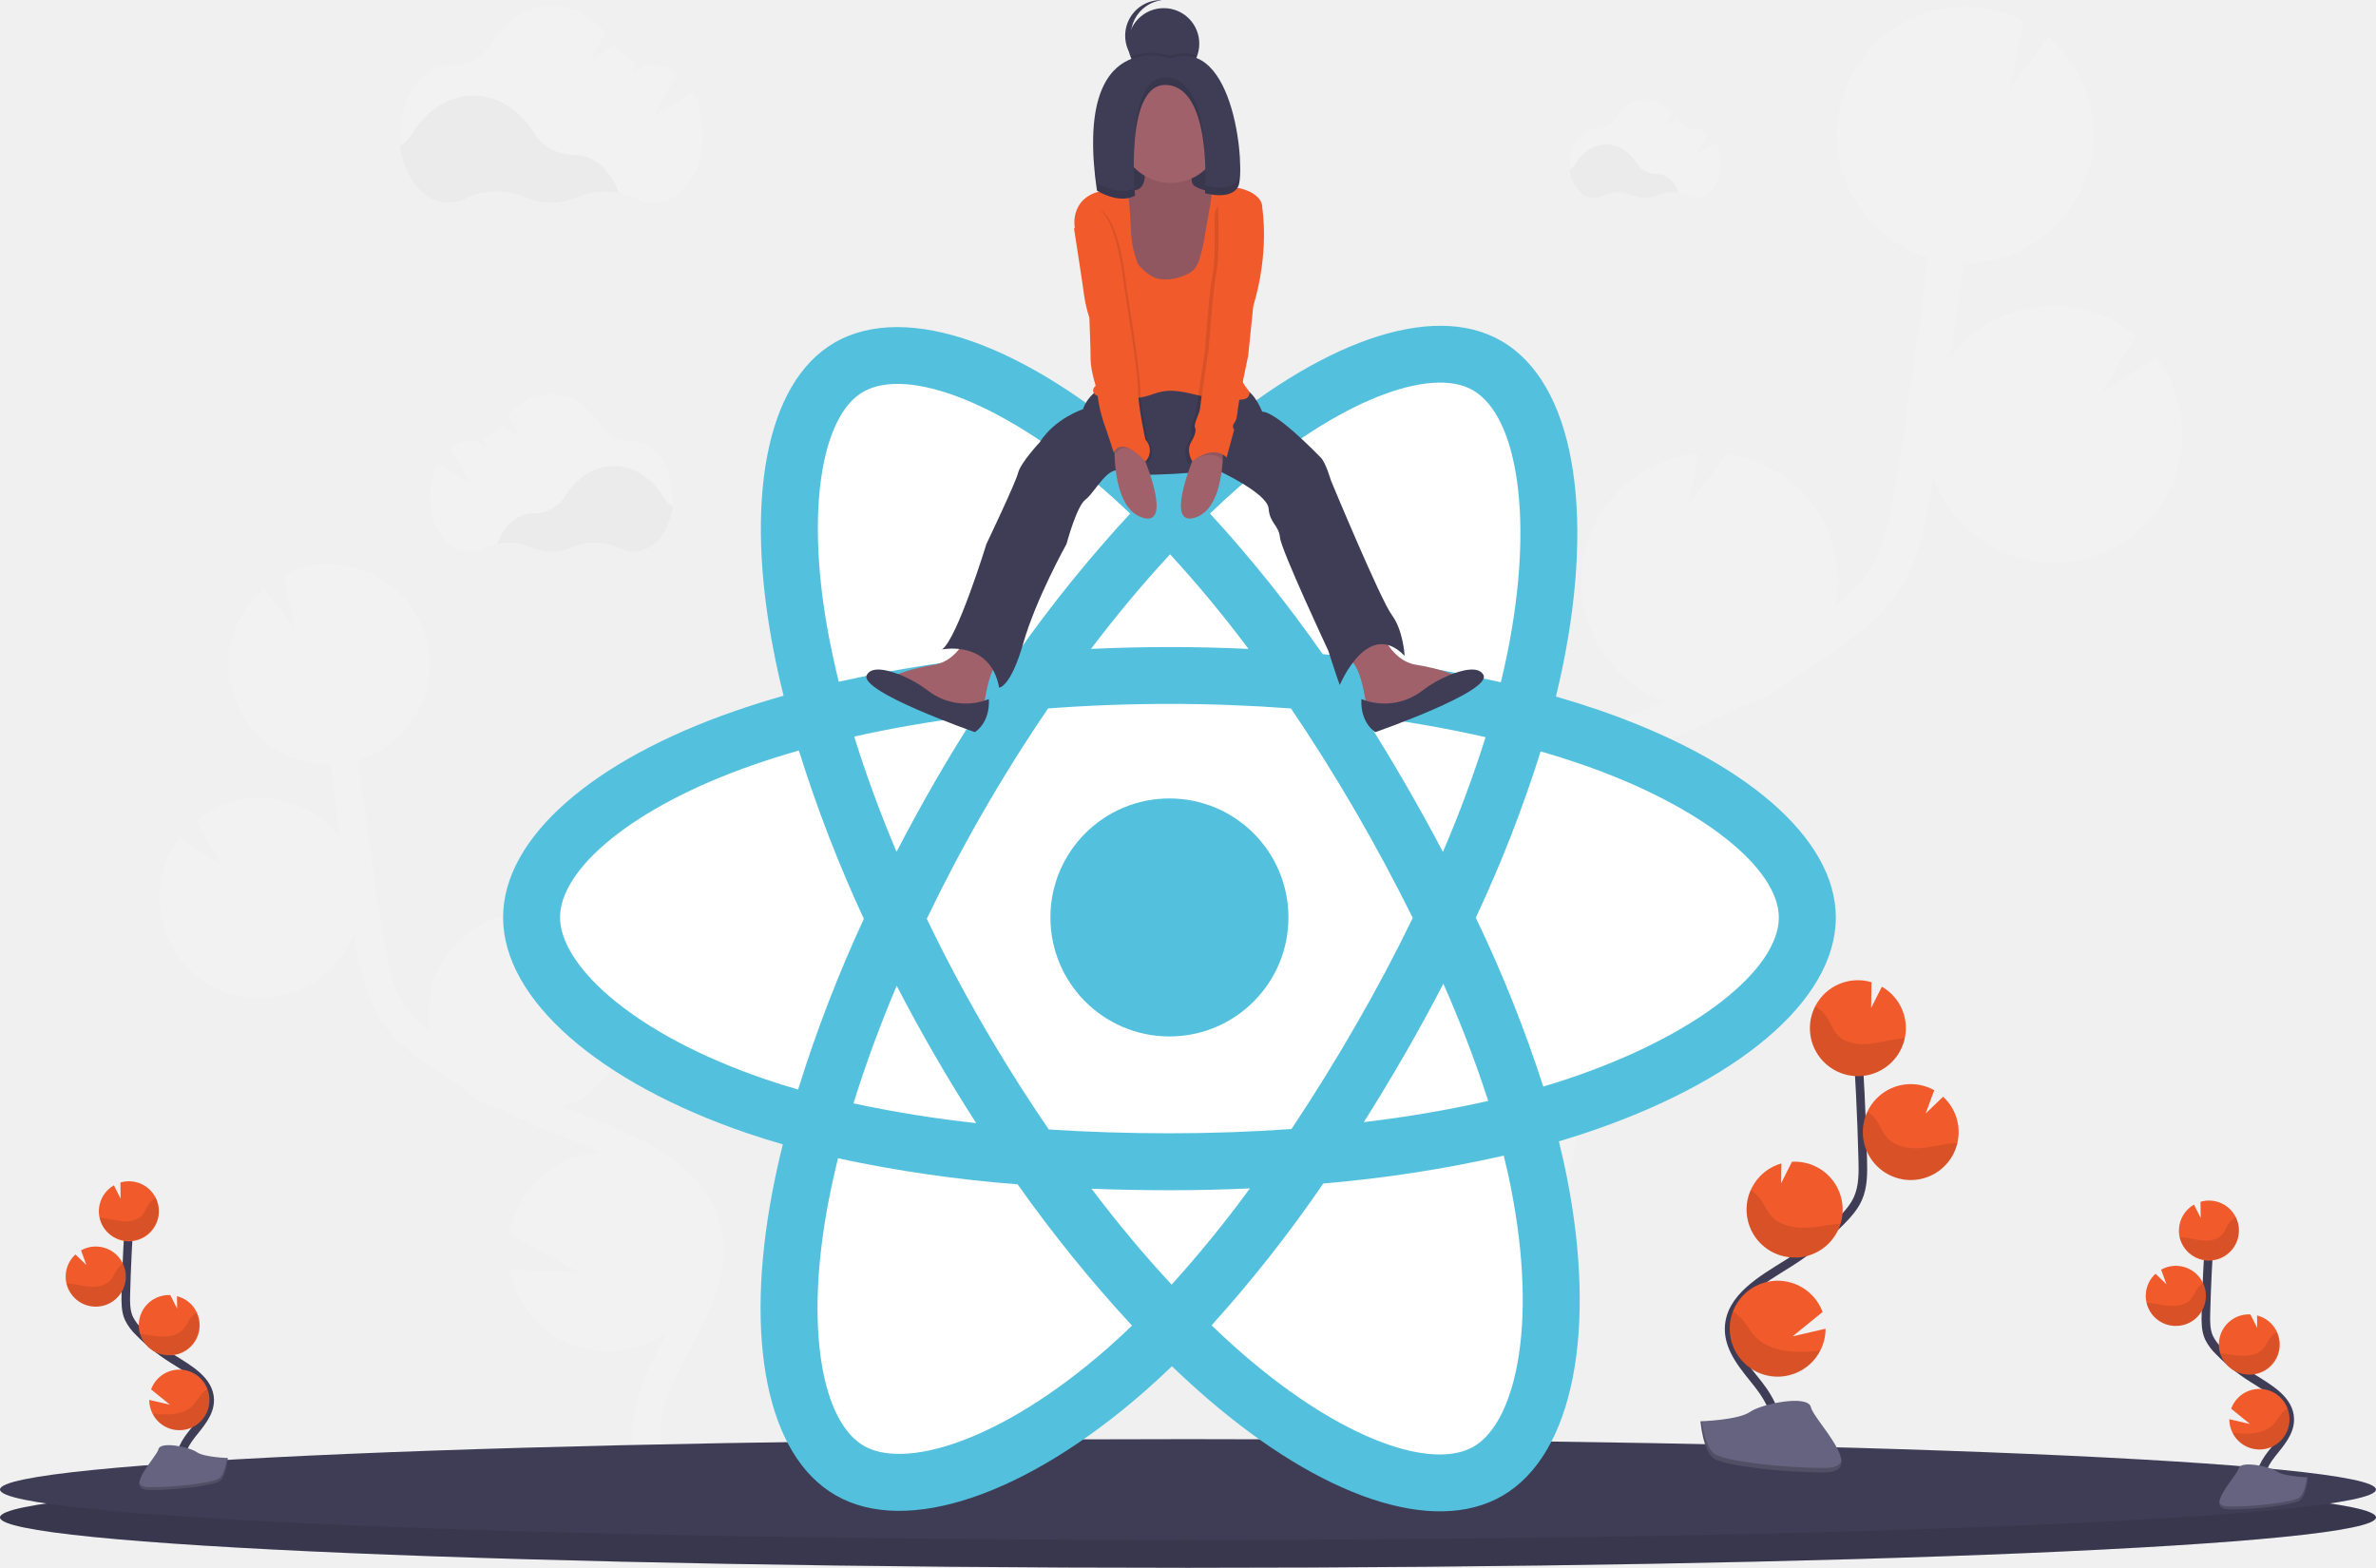
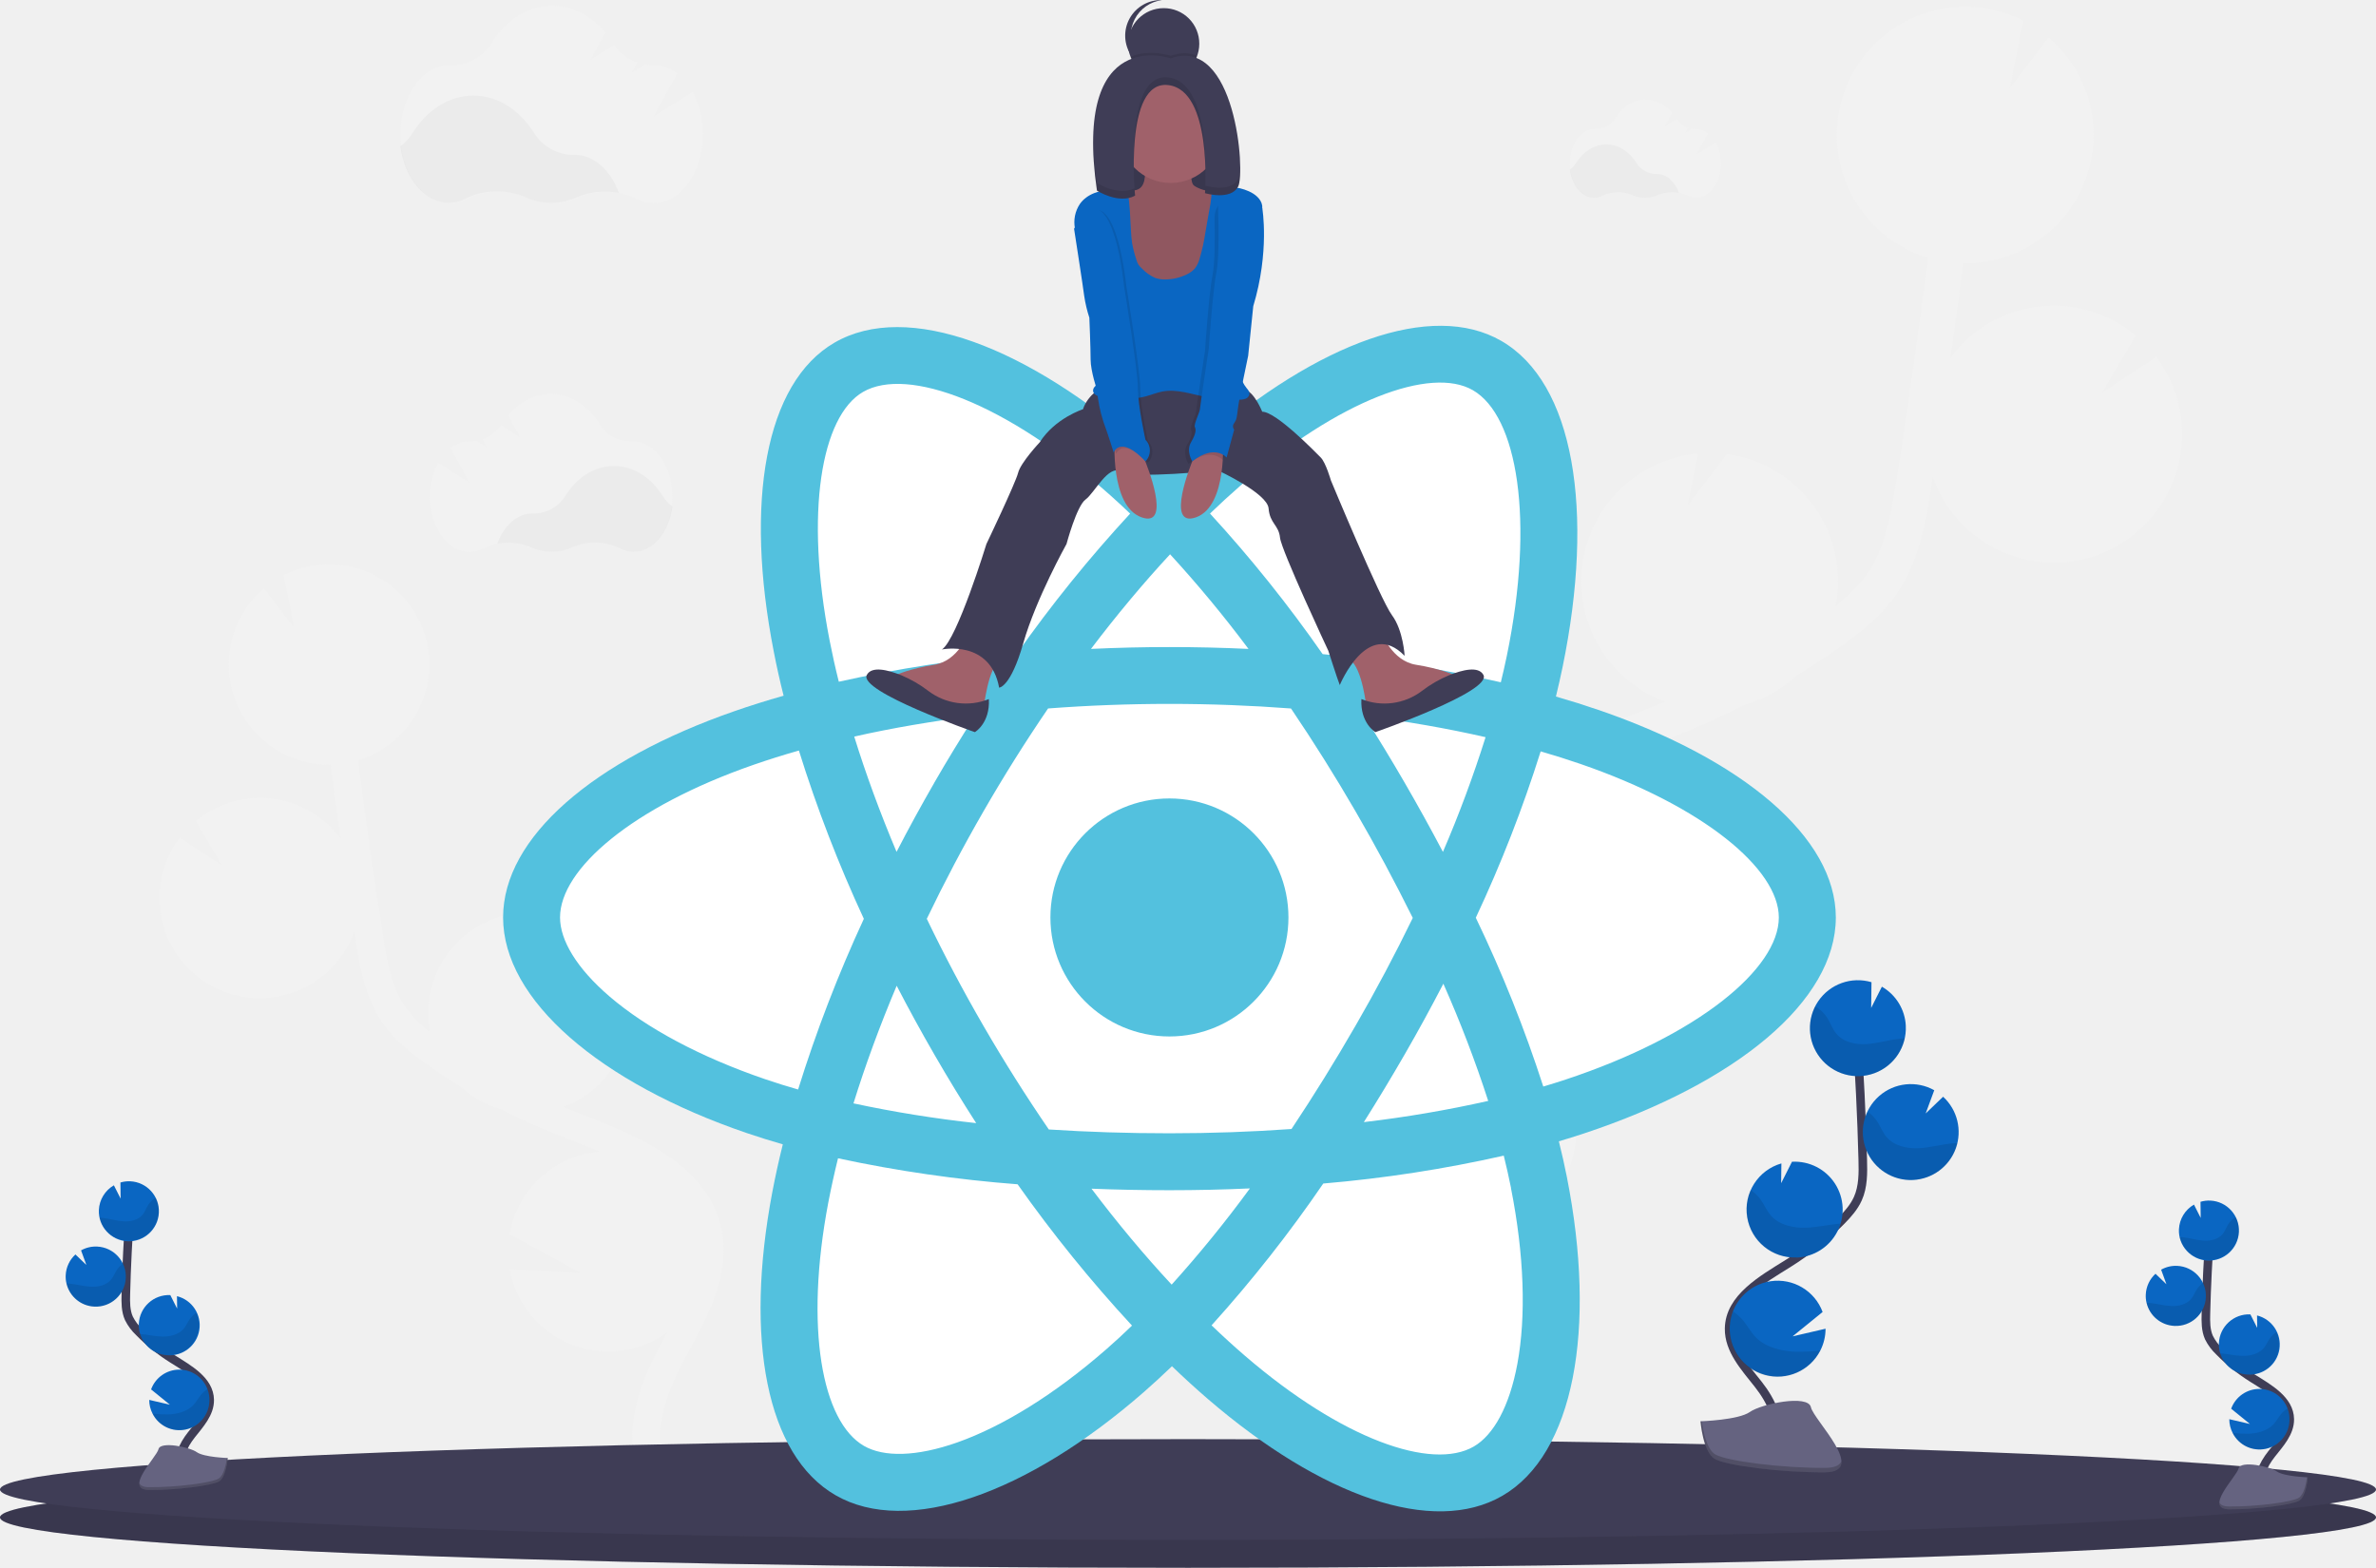
<svg xmlns="http://www.w3.org/2000/svg" id="a75d69e6-d07c-4db3-9c83-72b2470e5561" data-name="Layer 1" width="1108" height="731.18" viewBox="0 0 1108 731.18">
  <path d="M813.68,415.2l6.89-2.7c.66-.26,1.31-.54,2-.81a59.85,59.85,0,0,1,15.28-115.77l-4.8,24.2,18.22-23.92.16,0a59.87,59.87,0,0,1,51.16,67.45c-.15,1.13-.39,2.23-.6,3.34,5.61-4.43,10.87-9.32,14.81-15,8-11.54,10.71-25.76,13.47-43.17,5.47-34.48,10.4-69.34,14.84-104.18a59.83,59.83,0,0,1-42-65.36c.25-1.82.6-3.59,1-5.34.1-.44.2-.88.31-1.31.43-1.69.91-3.35,1.47-5,.09-.27.21-.52.3-.78.5-1.37,1-2.72,1.65-4,.22-.5.44-1,.67-1.47.69-1.43,1.42-2.83,2.22-4.19.27-.45.56-.88.83-1.33.62-1,1.27-2,1.94-2.93.36-.5.71-1,1.08-1.49l.27-.39,0,0a59.81,59.81,0,0,1,74.64-17l-6.24,31.49,18-23.64a59.5,59.5,0,0,1,16.32,68.62h.07c-.17.4-.38.78-.55,1.18-.33.74-.67,1.47-1,2.2-.46.93-1,1.84-1.45,2.74-.38.68-.75,1.36-1.16,2-.59,1-1.23,1.9-1.87,2.83-.38.54-.73,1.1-1.12,1.63-1,1.39-2.12,2.72-3.26,4-.4.45-.83.86-1.25,1.3-.81.86-1.62,1.71-2.48,2.52-.53.5-1.09,1-1.64,1.46-.79.7-1.6,1.38-2.43,2-.59.47-1.19.92-1.79,1.36-.87.63-1.75,1.22-2.64,1.81-.6.39-1.2.78-1.81,1.15-1,.61-2.05,1.17-3.1,1.72-.53.27-1,.57-1.59.83-1.58.77-3.2,1.48-4.85,2.11-.31.12-.64.21-.95.32-1.38.5-2.77,1-4.18,1.35-.61.17-1.23.31-1.85.46-1.15.28-2.31.54-3.48.76q-1,.18-2.07.33c-1.15.17-2.31.3-3.48.4-.69.06-1.37.12-2.07.16-1.26.06-2.53.07-3.8.06a2.08,2.08,0,0,0-.25,0q-2.82,22-5.92,44A59.82,59.82,0,0,1,1042,240.88l-15.68,26.58,25.21-16.59a59.68,59.68,0,0,1,11.5,44.16,58.76,58.76,0,0,1-4.5,15.94,59.83,59.83,0,0,1-111.19-4c-.23,1.48-.45,3-.68,4.46-2.44,15.35-5.47,34.46-16.23,50-7.29,10.56-17.33,18.36-27.09,25.22q-9.52,6.7-19.48,12.77a59.85,59.85,0,0,1-24.53,13.74q-16,8.19-32.69,14.81l-6.95,2.72c-6.25,2.44-12.65,4.94-19,7.6,1,.09,2,.17,3,.3a59.9,59.9,0,0,1,50.86,49.05l-42.31,23.11,42.18-1.89A59.16,59.16,0,0,1,843,534.54a59.87,59.87,0,0,1-82.7,11.74l2.1,3.91c1.4,2.58,2.78,5.15,4.12,7.7,18.33,34.74,19.66,64.74,3.75,84.49l-13-10.45c15.49-19.22,3.2-49.77-5.5-66.27-1.32-2.5-2.68-5-4-7.56C736,536.27,722.65,511.53,728,485.2,736,445.5,779.05,428.7,813.68,415.2Z" transform="translate(-46 -84.41)" fill="#f2f2f2" />
  <path d="M315.6,603.42l-5.38-2.11c-.52-.2-1-.43-1.54-.63a46.75,46.75,0,0,0-11.94-90.42l3.75,18.9-14.22-18.68h-.13a46.76,46.76,0,0,0-40,52.68c.12.89.31,1.74.47,2.61a55.84,55.84,0,0,1-11.56-11.73c-6.23-9-8.37-20.12-10.53-33.71C220.29,493.4,216.45,466.18,213,439a46.72,46.72,0,0,0,32.77-51.05c-.2-1.42-.47-2.8-.79-4.17l-.24-1c-.34-1.32-.71-2.62-1.15-3.88-.07-.21-.16-.41-.24-.61-.39-1.07-.82-2.12-1.28-3.15-.18-.38-.35-.77-.53-1.15-.54-1.11-1.11-2.2-1.73-3.26-.21-.36-.44-.7-.65-1-.49-.78-1-1.55-1.52-2.29-.28-.39-.55-.79-.84-1.17l-.21-.3h0a46.76,46.76,0,0,0-58.29-13.32l4.88,24.6-14.07-18.46a46.48,46.48,0,0,0-12.75,53.59h-.05c.13.31.29.61.43.92.26.58.52,1.15.8,1.72q.54,1.08,1.14,2.13c.29.54.58,1.07.9,1.59.46.75,1,1.48,1.46,2.21.3.42.57.86.88,1.27.8,1.08,1.65,2.12,2.54,3.13.31.35.65.67,1,1,.63.67,1.27,1.33,1.94,2,.41.4.85.77,1.28,1.14q.93.83,1.89,1.59c.46.36.93.71,1.4,1.06.68.49,1.37,1,2.06,1.41.47.31.94.61,1.42.9.79.48,1.6.91,2.42,1.34.42.22.82.45,1.24.66,1.24.6,2.5,1.15,3.79,1.64.24.1.5.16.74.25,1.07.39,2.16.75,3.27,1.06.47.13,1,.24,1.44.35.9.22,1.8.43,2.72.6l1.61.26c.9.13,1.81.23,2.72.31.54.05,1.07.09,1.62.12,1,.05,2,.06,3,.05h.19q2.2,17.22,4.62,34.41a46.71,46.71,0,0,0-67.48-8.14L149.49,488l-19.68-12.95a46.57,46.57,0,0,0-9,34.49A45.8,45.8,0,0,0,124.34,522a46.73,46.73,0,0,0,86.84-3.12c.18,1.15.35,2.32.53,3.48,1.9,12,4.27,26.92,12.67,39.08,5.7,8.24,13.54,14.33,21.16,19.69q7.44,5.24,15.21,10a46.88,46.88,0,0,0,19.16,10.74c8.32,4.26,16.84,8.14,25.54,11.56l5.42,2.13c4.88,1.9,9.88,3.85,14.81,5.93-.78.07-1.57.13-2.36.24A46.77,46.77,0,0,0,283.6,660l33,18-32.94-1.47a46.78,46.78,0,0,0,73.57,29.2c-.55,1-1.09,2-1.64,3.05-1.09,2-2.17,4-3.22,6-14.31,27.13-15.35,50.57-2.92,66l10.13-8.16c-12.1-15-2.5-38.87,4.3-51.76,1-1.95,2.09-3.92,3.16-5.9,9.19-17,19.61-36.37,15.46-56.94C376.29,627.08,342.64,614,315.6,603.42Z" transform="translate(-46 -84.41)" fill="#f2f2f2" />
  <ellipse cx="554" cy="707.68" rx="554" ry="23.5" fill="#3f3d56" />
  <ellipse cx="554" cy="707.68" rx="554" ry="23.5" opacity="0.1" />
  <ellipse cx="554" cy="694.68" rx="554" ry="23.5" fill="#3f3d56" />
  <path d="M131,770.73c-3-5.51.4-12.26,4.28-17.18s8.61-10,8.51-16.29c-.14-9-9.7-14.31-17.33-19.08a84.78,84.78,0,0,1-15.56-12.51,23,23,0,0,1-4.78-6.4c-1.58-3.52-1.53-7.52-1.43-11.38q.5-19.26,1.9-38.48" transform="translate(-46 -84.41)" fill="none" stroke="#3f3d56" stroke-miterlimit="10" stroke-width="4" />
-   <path d="M92.11,648.7a14,14,0,0,1,7-11.49l3.14,6.21-.09-7.52a13.86,13.86,0,0,1,4.62-.56A14,14,0,1,1,92.11,648.7Z" transform="translate(-46 -84.41)" fill="#F15A2B" />
-   <path d="M117.14,743.7a14,14,0,0,0,26.5-5.76,13.82,13.82,0,0,0-.91-5.69,14,14,0,0,0-26.27.15l8.77,7.13-9.64-2.24A13.89,13.89,0,0,0,117.14,743.7Z" transform="translate(-46 -84.41)" fill="#F15A2B" />
-   <path d="M124.07,716.45a14,14,0,0,0,4.46-27.54l.07,5.79-3.18-6.29h0a14,14,0,0,0-1.31,28.05Z" transform="translate(-46 -84.41)" fill="#F15A2B" />
-   <path d="M90,693.78a14,14,0,0,0,1.32-28,13.88,13.88,0,0,0-7.52,1.78l2.48,6.8-5.11-4.9a14,14,0,0,0-4.53,9.69A13.33,13.33,0,0,0,77,683,14,14,0,0,0,90,693.78Z" transform="translate(-46 -84.41)" fill="#F15A2B" />
+   <path d="M92.11,648.7a14,14,0,0,1,7-11.49l3.14,6.21-.09-7.52a13.86,13.86,0,0,1,4.62-.56A14,14,0,1,1,92.11,648.7Z" transform="translate(-46 -84.41)" fill="#0A66C2" />
+   <path d="M117.14,743.7a14,14,0,0,0,26.5-5.76,13.82,13.82,0,0,0-.91-5.69,14,14,0,0,0-26.27.15l8.77,7.13-9.64-2.24A13.89,13.89,0,0,0,117.14,743.7Z" transform="translate(-46 -84.41)" fill="#0A66C2" />
+   <path d="M124.07,716.45a14,14,0,0,0,4.46-27.54l.07,5.79-3.18-6.29h0a14,14,0,0,0-1.31,28.05Z" transform="translate(-46 -84.41)" fill="#0A66C2" />
+   <path d="M90,693.78a14,14,0,0,0,1.32-28,13.88,13.88,0,0,0-7.52,1.78l2.48,6.8-5.11-4.9a14,14,0,0,0-4.53,9.69A13.33,13.33,0,0,0,77,683,14,14,0,0,0,90,693.78Z" transform="translate(-46 -84.41)" fill="#0A66C2" />
  <path d="M94,652.44c3.24.36,6.39,1.37,9.64,1.57s6.82-.58,8.88-3.1c1.11-1.37,1.66-3.09,2.59-4.57a10.08,10.08,0,0,1,3.54-3.33,14,14,0,1,1-26.24,9.32C92.94,652.35,93.47,652.39,94,652.44Z" transform="translate(-46 -84.41)" opacity="0.1" />
  <path d="M90,693.78a14,14,0,0,0,13.35-20,10.4,10.4,0,0,0-2.82,2.83c-1,1.51-1.61,3.25-2.78,4.64-2.19,2.57-5.92,3.41-9.31,3.25s-6.66-1.11-10-1.42c-.47,0-.94-.08-1.41-.09A14,14,0,0,0,90,693.78Z" transform="translate(-46 -84.41)" opacity="0.1" />
  <path d="M124.07,716.45a14,14,0,0,0,13.47-19.76,11.36,11.36,0,0,0-3,2.85c-1.09,1.54-1.77,3.31-3,4.73-2.36,2.64-6.34,3.57-9.93,3.48s-6.82-.93-10.28-1.19A14,14,0,0,0,124.07,716.45Z" transform="translate(-46 -84.41)" opacity="0.1" />
  <path d="M117.14,743.7a14,14,0,0,0,26.5-5.76,13.82,13.82,0,0,0-.91-5.69,14,14,0,0,0-3.08,2.74c-1.34,1.63-2.21,3.47-3.76,5-2.87,2.82-7.5,4-11.62,4.09A62.35,62.35,0,0,1,117.14,743.7Z" transform="translate(-46 -84.41)" opacity="0.1" />
  <path d="M152.19,764.39s-11.08-.34-14.41-2.72-17-5.22-17.87-1.4-16.65,19-4.14,19.06,29.06-2,32.39-4S152.19,764.39,152.19,764.39Z" transform="translate(-46 -84.41)" fill="#656380" />
  <path d="M115.54,778c12.51.1,29.06-2,32.4-4,2.53-1.54,3.54-7.09,3.88-9.65l.37,0s-.7,8.93-4,11-19.89,4.08-32.39,4c-3.61,0-4.86-1.31-4.79-3.22C111.48,777.26,112.86,778,115.54,778Z" transform="translate(-46 -84.41)" opacity="0.2" />
  <path d="M1101,779.73c-3-5.51.4-12.26,4.28-17.18s8.61-10,8.51-16.29c-.14-9-9.7-14.31-17.33-19.08a84.78,84.78,0,0,1-15.56-12.51,23,23,0,0,1-4.78-6.4c-1.58-3.52-1.53-7.52-1.43-11.38q.49-19.26,1.9-38.48" transform="translate(-46 -84.41)" fill="none" stroke="#3f3d56" stroke-miterlimit="10" stroke-width="4" />
-   <path d="M1062.11,657.7a14,14,0,0,1,7-11.49l3.14,6.21-.09-7.52a13.86,13.86,0,0,1,4.62-.56,14,14,0,1,1-14.68,13.36Z" transform="translate(-46 -84.41)" fill="#F15A2B" />
-   <path d="M1087.14,752.7a14,14,0,0,0,26.5-5.76,13.82,13.82,0,0,0-.91-5.69,14,14,0,0,0-26.27.15l8.77,7.13-9.64-2.24A13.89,13.89,0,0,0,1087.14,752.7Z" transform="translate(-46 -84.41)" fill="#F15A2B" />
-   <path d="M1094.07,725.45a14,14,0,0,0,4.46-27.54l.07,5.79-3.18-6.29h0a14,14,0,0,0-1.31,28.05Z" transform="translate(-46 -84.41)" fill="#F15A2B" />
-   <path d="M1060,702.78a14,14,0,0,0,1.32-28,13.88,13.88,0,0,0-7.52,1.78l2.48,6.8-5.11-4.9a14,14,0,0,0-4.53,9.69A13.33,13.33,0,0,0,1047,692,14,14,0,0,0,1060,702.78Z" transform="translate(-46 -84.41)" fill="#F15A2B" />
+   <path d="M1062.11,657.7a14,14,0,0,1,7-11.49l3.14,6.21-.09-7.52a13.86,13.86,0,0,1,4.62-.56,14,14,0,1,1-14.68,13.36Z" transform="translate(-46 -84.41)" fill="#0A66C2" />
+   <path d="M1087.14,752.7a14,14,0,0,0,26.5-5.76,13.82,13.82,0,0,0-.91-5.69,14,14,0,0,0-26.27.15l8.77,7.13-9.64-2.24A13.89,13.89,0,0,0,1087.14,752.7Z" transform="translate(-46 -84.41)" fill="#0A66C2" />
+   <path d="M1094.07,725.45a14,14,0,0,0,4.46-27.54l.07,5.79-3.18-6.29h0a14,14,0,0,0-1.31,28.05Z" transform="translate(-46 -84.41)" fill="#0A66C2" />
+   <path d="M1060,702.78a14,14,0,0,0,1.32-28,13.88,13.88,0,0,0-7.52,1.78l2.48,6.8-5.11-4.9a14,14,0,0,0-4.53,9.69A13.33,13.33,0,0,0,1047,692,14,14,0,0,0,1060,702.78Z" transform="translate(-46 -84.41)" fill="#0A66C2" />
  <path d="M1064,661.44c3.24.36,6.39,1.37,9.64,1.57s6.82-.58,8.88-3.1c1.11-1.37,1.66-3.09,2.59-4.57a10.08,10.08,0,0,1,3.54-3.33,14,14,0,1,1-26.24,9.32C1062.94,661.35,1063.47,661.39,1064,661.44Z" transform="translate(-46 -84.41)" opacity="0.1" />
  <path d="M1060,702.78a14,14,0,0,0,13.35-20,10.4,10.4,0,0,0-2.82,2.83c-1,1.51-1.61,3.25-2.78,4.64-2.19,2.57-5.92,3.41-9.31,3.25s-6.66-1.11-10-1.42c-.47,0-.94-.08-1.41-.09A14,14,0,0,0,1060,702.78Z" transform="translate(-46 -84.41)" opacity="0.1" />
  <path d="M1094.07,725.45a14,14,0,0,0,13.47-19.76,11.36,11.36,0,0,0-3,2.85c-1.09,1.54-1.77,3.31-3,4.73-2.36,2.64-6.34,3.57-9.93,3.48s-6.82-.93-10.28-1.19A14,14,0,0,0,1094.07,725.45Z" transform="translate(-46 -84.41)" opacity="0.1" />
  <path d="M1087.14,752.7a14,14,0,0,0,26.5-5.76,13.82,13.82,0,0,0-.91-5.69,14,14,0,0,0-3.08,2.74c-1.34,1.63-2.21,3.47-3.76,5-2.87,2.82-7.5,4-11.62,4.09A62.35,62.35,0,0,1,1087.14,752.7Z" transform="translate(-46 -84.41)" opacity="0.1" />
  <path d="M1122.19,773.39s-11.08-.34-14.41-2.72-17-5.22-17.87-1.4-16.65,19-4.14,19.06,29.06-2,32.39-4S1122.19,773.39,1122.19,773.39Z" transform="translate(-46 -84.41)" fill="#656380" />
  <path d="M1085.54,787c12.51.1,29.06-2,32.4-4,2.53-1.54,3.54-7.09,3.88-9.65l.37,0s-.7,8.93-4,11-19.89,4.08-32.39,4c-3.61,0-4.86-1.31-4.79-3.22C1081.48,786.26,1082.86,787,1085.54,787Z" transform="translate(-46 -84.41)" opacity="0.2" />
  <path d="M791.57,415.56q-9.92-3.4-20-6.3,1.66-6.79,3.09-13.65c15.14-73.51,5.24-132.73-28.57-152.22-32.42-18.7-85.44.8-139,47.39q-7.92,6.92-15.47,14.2-5.07-4.85-10.3-9.51C525.21,245.64,469,224.65,435.18,244.2c-32.39,18.75-42,74.42-28.35,144.09q2,10.35,4.59,20.58c-7.95,2.26-15.64,4.67-23,7.24C322.63,439,280.61,475,280.61,512.29c0,38.51,45.11,77.14,113.64,100.56q8.34,2.83,16.8,5.26-2.74,11-4.88,22.18c-13,68.46-2.84,122.82,29.46,141.45C469,801,525,781.2,579.52,733.54c4.31-3.77,8.63-7.77,13-11.95q8.18,7.89,16.79,15.32c52.82,45.45,105,63.81,137.26,45.12,33.33-19.29,44.16-77.69,30.1-148.73q-1.6-8.14-3.73-16.61,5.91-1.74,11.56-3.61c71.24-23.6,117.6-61.76,117.6-100.79,0-37.43-43.38-73.62-110.5-96.73Z" transform="translate(-46 -84.41)" fill="#53c1de" />
  <path d="M776.12,587.88c-3.4,1.13-6.88,2.21-10.44,3.27a621.6,621.6,0,0,0-31.47-78.73,623.06,623.06,0,0,0,30.25-77.58c6.35,1.84,12.53,3.78,18.47,5.83,57.51,19.79,92.59,49.06,92.59,71.62,0,24-37.89,55.21-99.4,75.59ZM750.6,638.46c6.22,31.41,7.1,59.81,3,82-3.7,19.95-11.14,33.25-20.34,38.58-19.59,11.33-61.47-3.4-106.64-42.27q-7.77-6.69-15.63-14.25a624.23,624.23,0,0,0,52.09-66.14,620.2,620.2,0,0,0,84.17-13q1.9,7.68,3.37,15ZM492.48,757.1c-19.14,6.76-34.38,6.95-43.59,1.64-19.6-11.31-27.75-55-16.63-113.5q2-10.37,4.53-20.63a625.79,625.79,0,0,0,83.75,12.13,645.09,645.09,0,0,0,53.35,65.9q-5.79,5.61-11.84,10.91c-24.11,21.08-48.28,36-69.57,43.55ZM402.84,587.73c-30.31-10.36-55.33-23.82-72.49-38.5-15.41-13.2-23.19-26.31-23.19-36.94,0-22.63,33.74-51.5,90-71.11q10.6-3.69,21.39-6.73a637.08,637.08,0,0,0,30.29,78.48,646.29,646.29,0,0,0-30.66,79.6Q410.44,590.32,402.84,587.73Zm30.05-204.54c-11.68-59.69-3.93-104.72,15.59-116,20.79-12,66.76,5.12,115.22,48.15,3.1,2.75,6.21,5.63,9.32,8.6a635.89,635.89,0,0,0-52.93,65.52,648.42,648.42,0,0,0-82.93,12.89q-2.39-9.52-4.27-19.15ZM701,449.38q-9.11-15.74-18.89-31.08c19.83,2.51,38.82,5.83,56.66,9.91a565.54,565.54,0,0,1-19.89,53.51q-8.61-16.35-17.88-32.34ZM591.64,342.91a569.3,569.3,0,0,1,36.57,44.14q-36.71-1.73-73.45,0c12.07-15.92,24.44-30.72,36.88-44.13Zm-110,106.65q-9.15,15.87-17.55,32.14c-7.73-18.33-14.34-36.36-19.74-53.77,17.73-4,36.64-7.21,56.34-9.68Q490.77,433.69,481.62,449.56Zm19.61,158.65A564.64,564.64,0,0,1,444,599c5.49-17.71,12.25-36.13,20.15-54.86q8.43,16.29,17.61,32.16Q491.1,592.49,501.23,608.21Zm91.14,75.33C579.79,670,567.24,655,555,638.79q17.85.71,36.36.71,19,0,37.51-.84A563.94,563.94,0,0,1,592.37,683.54ZM719.08,543.19A562.82,562.82,0,0,1,740,597.85a561.35,561.35,0,0,1-58,9.89q9.85-15.63,19.08-31.63,9.38-16.26,18-32.92Zm-41,19.66q-14.12,24.52-29.81,48.1c-18.44,1.32-37.49,2-56.91,2s-38.15-.6-56.27-1.78Q519,587.67,504.7,563t-26.51-50.08q12.27-25.53,26.43-50.1h0q14.14-24.56,30.13-48c18.49-1.4,37.43-2.13,56.59-2.13s38.22.74,56.69,2.14q15.81,23.37,30,47.81t26.79,49.87q-12.45,25.62-26.71,50.3Zm54.77-296.46c20.81,12,28.9,60.4,15.83,123.87q-1.29,6.19-2.8,12.35a635.74,635.74,0,0,0-83.09-13.13,625.16,625.16,0,0,0-52.53-65.56q7-6.74,14.29-13.11c45.88-39.93,88.76-55.69,108.3-44.42Z" transform="translate(-46 -84.41)" fill="#fff" />
  <path d="M591.34,456.79a55.5,55.5,0,1,1-55.5,55.5,55.49,55.49,0,0,1,55.5-55.5" transform="translate(-46 -84.41)" fill="#53c1de" />
  <path d="M605.26,104.81a16.6,16.6,0,1,1-16.6-16.6A16.52,16.52,0,0,1,605.26,104.81Z" transform="translate(-46 -84.41)" fill="#3f3d56" />
  <path d="M575.4,109a16.62,16.62,0,0,1,12.49-24.54,16.6,16.6,0,1,0,1.41,33.07A16.6,16.6,0,0,1,575.4,109Z" transform="translate(-46 -84.41)" fill="#3f3d56" />
  <rect x="521.91" y="43.52" width="44.47" height="69.37" fill="#3f3d56" />
  <rect x="521.91" y="43.52" width="44.47" height="69.37" opacity="0.1" />
  <path d="M497.66,379.61s-4.75,13.05-16,14.83-17.79,4.74-17.79,4.74l26.68,17.19,14.23-1.78s1.78-18.38,7.71-22.53S497.66,379.61,497.66,379.61Z" transform="translate(-46 -84.41)" fill="#a0616a" />
  <path d="M690.34,379.61s4.75,13.05,16,14.83,17.79,4.74,17.79,4.74l-26.68,17.19-14.23-1.78s-1.78-18.38-7.71-22.53S690.34,379.61,690.34,379.61Z" transform="translate(-46 -84.41)" fill="#a0616a" />
  <path d="M560.5,264.59s-7.11,3.56-9.48,10.68c0,0-13,4.15-20.16,15.41,0,0-8.9,9.49-10.08,14.23S506,338.11,506,338.11s-13.64,44.47-20.75,49.21c0,0,22.53-4.74,26.68,17.79,0,0,5.33,0,11.26-20.75s20.16-46.25,20.16-46.25,4.74-17.78,8.89-20.75,10.67-16.6,16.6-13,45.06-.6,45.06-.6S637,314.4,637.58,321.51s4.74,7.71,5.33,13.64,22.53,52.76,22.53,52.76,4.15,13,5.34,16c0,0,13-31.42,30.24-13.63,0,0-.6-11.86-5.93-19s-28.46-62.84-28.46-62.84-2.37-8.3-4.74-10.67-20.76-21.35-27.28-21.35c0,0-3.55-8.89-7.7-10.08Z" transform="translate(-46 -84.41)" fill="#3f3d56" />
  <path d="M507.14,410.44a28.89,28.89,0,0,1-28.22-3.79,56.37,56.37,0,0,0-12.59-7.3c-6.29-2.54-13.81-4.42-16.1-.17-4.15,7.71,50.39,26.68,50.39,26.68S507.74,421.71,507.14,410.44Z" transform="translate(-46 -84.41)" fill="#3f3d56" />
  <path d="M680.86,410.44a28.89,28.89,0,0,0,28.22-3.79,56.37,56.37,0,0,1,12.59-7.3c6.29-2.54,13.81-4.42,16.1-.17,4.15,7.71-50.39,26.68-50.39,26.68S680.26,421.71,680.86,410.44Z" transform="translate(-46 -84.41)" fill="#3f3d56" />
  <path d="M579.88,167.08c-.22,2.06-.9,4.29-2.66,5.38-1.44.9-3.26.83-4.92,1.17a11.46,11.46,0,0,0-7.82,6.77,17.51,17.51,0,0,0-.75,10.55,39.22,39.22,0,0,0,1.52,5.06c1.74,4.92,3.84,9.8,7.09,13.89a59,59,0,0,0,9.3,8.77c2.11,1.72,4.29,3.47,6.89,4.28a21.75,21.75,0,0,0,5.4.72c2.25.1,4.65.17,6.6-.95,3-1.73,3.89-5.55,5.52-8.62,1.38-2.6,3.44-4.81,4.73-7.46a29.49,29.49,0,0,0,2-6.52l2.77-12.3c1-4.47,1.92-9.51-.59-13.34a2.28,2.28,0,0,0-.74-.77,2.79,2.79,0,0,0-1.52-.15,16.44,16.44,0,0,1-9.15-2.09,3.93,3.93,0,0,1-1.15-.9,4.72,4.72,0,0,1-.7-2.12,22.2,22.2,0,0,0-1.28-4.45,3,3,0,0,0-.87-1.34,3.15,3.15,0,0,0-1.41-.47,114.47,114.47,0,0,0-12.93-1.35c-1.42-.07-3.56-.64-4.54.62S580,165.58,579.88,167.08Z" transform="translate(-46 -84.41)" fill="#a0616a" />
  <path d="M579.88,167.08c-.22,2.06-.9,4.29-2.66,5.38-1.44.9-3.26.83-4.92,1.17a11.46,11.46,0,0,0-7.82,6.77,17.51,17.51,0,0,0-.75,10.55,39.22,39.22,0,0,0,1.52,5.06c1.74,4.92,3.84,9.8,7.09,13.89a59,59,0,0,0,9.3,8.77c2.11,1.72,4.29,3.47,6.89,4.28a21.75,21.75,0,0,0,5.4.72c2.25.1,4.65.17,6.6-.95,3-1.73,3.89-5.55,5.52-8.62,1.38-2.6,3.44-4.81,4.73-7.46a29.49,29.49,0,0,0,2-6.52l2.77-12.3c1-4.47,1.92-9.51-.59-13.34a2.28,2.28,0,0,0-.74-.77,2.79,2.79,0,0,0-1.52-.15,16.44,16.44,0,0,1-9.15-2.09,3.93,3.93,0,0,1-1.15-.9,4.72,4.72,0,0,1-.7-2.12,22.2,22.2,0,0,0-1.28-4.45,3,3,0,0,0-.87-1.34,3.15,3.15,0,0,0-1.41-.47,114.47,114.47,0,0,0-12.93-1.35c-1.42-.07-3.56-.64-4.54.62S580,165.58,579.88,167.08Z" transform="translate(-46 -84.41)" opacity="0.1" />
-   <path d="M571.85,174.15a26.93,26.93,0,0,0-7.13-1.12c-5.72-.14-11.84,1.83-15.14,6.5A15.34,15.34,0,0,0,547.29,191a23.57,23.57,0,0,0,5.2,10.66,32,32,0,0,1,4,5.24c1.58,3,1.63,6.59,2.06,10,1,8.12,4.46,15.75,5.83,23.82s.19,17.42-6.18,22.55c-1.07.86-2.37,1.77-2.46,3.14-.14,2.19,2.71,3.12,4.9,3.33,6.55.62,13.27,1.23,19.63-.46,2.63-.7,5.17-1.79,7.85-2.29,6.8-1.27,13.64,1.34,20.45,2.59a90.61,90.61,0,0,0,14.91,1.21,7.94,7.94,0,0,0,3.43-.45,2.75,2.75,0,0,0,1.74-2.74,4.76,4.76,0,0,0-1.18-2c-3.44-4.25-4.49-9.9-5.43-15.29l-3.15-18.11c-1.69-9.68-3.26-20.2,1.32-28.89,3.29-6.25,9.36-10.65,12.83-16.8a9.84,9.84,0,0,0,1.55-6.28c-.52-3.09-3.31-5.3-6.17-6.59A23.21,23.21,0,0,0,611,173c.1,4.33-1,8.71-1.71,13l-1.21,7a88.83,88.83,0,0,1-2.71,12.2,12.85,12.85,0,0,1-2.17,4.42,11.43,11.43,0,0,1-3.83,2.79,22.83,22.83,0,0,1-10.14,2.32,13.54,13.54,0,0,1-4.48-.69,19,19,0,0,1-6.17-4.34,10.11,10.11,0,0,1-1.63-1.77,9.93,9.93,0,0,1-1.11-2.67,55.42,55.42,0,0,1-1.91-7.48c-.3-1.94-.4-3.91-.54-5.87C573,186.12,573,179.72,571.85,174.15Z" transform="translate(-46 -84.41)" fill="#F15A2B" />
+   <path d="M571.85,174.15a26.93,26.93,0,0,0-7.13-1.12c-5.72-.14-11.84,1.83-15.14,6.5A15.34,15.34,0,0,0,547.29,191a23.57,23.57,0,0,0,5.2,10.66,32,32,0,0,1,4,5.24c1.58,3,1.63,6.59,2.06,10,1,8.12,4.46,15.75,5.83,23.82s.19,17.42-6.18,22.55c-1.07.86-2.37,1.77-2.46,3.14-.14,2.19,2.71,3.12,4.9,3.33,6.55.62,13.27,1.23,19.63-.46,2.63-.7,5.17-1.79,7.85-2.29,6.8-1.27,13.64,1.34,20.45,2.59a90.61,90.61,0,0,0,14.91,1.21,7.94,7.94,0,0,0,3.43-.45,2.75,2.75,0,0,0,1.74-2.74,4.76,4.76,0,0,0-1.18-2c-3.44-4.25-4.49-9.9-5.43-15.29l-3.15-18.11c-1.69-9.68-3.26-20.2,1.32-28.89,3.29-6.25,9.36-10.65,12.83-16.8a9.84,9.84,0,0,0,1.55-6.28c-.52-3.09-3.31-5.3-6.17-6.59A23.21,23.21,0,0,0,611,173c.1,4.33-1,8.71-1.71,13l-1.21,7a88.83,88.83,0,0,1-2.71,12.2,12.85,12.85,0,0,1-2.17,4.42,11.43,11.43,0,0,1-3.83,2.79,22.83,22.83,0,0,1-10.14,2.32,13.54,13.54,0,0,1-4.48-.69,19,19,0,0,1-6.17-4.34,10.11,10.11,0,0,1-1.63-1.77,9.93,9.93,0,0,1-1.11-2.67,55.42,55.42,0,0,1-1.91-7.48c-.3-1.94-.4-3.91-.54-5.87C573,186.12,573,179.72,571.85,174.15Z" transform="translate(-46 -84.41)" fill="#0A66C2" />
  <path d="M565.84,288.9s-2.37,31.43,12.45,36.76,1.78-26.09,1.78-26.09l-4.75-9.48Z" transform="translate(-46 -84.41)" fill="#a0616a" />
  <path d="M616.23,288.9s2.37,31.43-12.45,36.76S602,299.57,602,299.57l4.75-9.48Z" transform="translate(-46 -84.41)" fill="#a0616a" />
  <path d="M552.79,184l-4.74,7.71s4.15,26.68,4.74,31.42a62.2,62.2,0,0,0,2.38,10.08s.59,14.23.59,19.57,3,14.23,3,14.23a64.82,64.82,0,0,0,3,14.82c2.37,6.52,4.74,14.23,4.74,14.23s3-8.3,14.82,4.15a7.18,7.18,0,0,0,0-10.08s-3.55-16-3.55-24.31-6.53-48-6.53-48S567,172.7,552.79,184Z" transform="translate(-46 -84.41)" opacity="0.1" />
-   <path d="M551.61,183.37l-4.74,7.71s4.15,26.68,4.74,31.42A61.84,61.84,0,0,0,554,232.58s.59,14.23.59,19.56,3,14.23,3,14.23a64.53,64.53,0,0,0,3,14.82c2.37,6.53,4.75,14.23,4.75,14.23s3-8.3,14.82,4.15a7.18,7.18,0,0,0,0-10.07s-3.56-16-3.56-24.31-6.52-48-6.52-48S565.84,172.1,551.61,183.37Z" transform="translate(-46 -84.41)" fill="#F15A2B" />
+   <path d="M551.61,183.37l-4.74,7.71s4.15,26.68,4.74,31.42A61.84,61.84,0,0,0,554,232.58s.59,14.23.59,19.56,3,14.23,3,14.23a64.53,64.53,0,0,0,3,14.82c2.37,6.53,4.75,14.23,4.75,14.23s3-8.3,14.82,4.15a7.18,7.18,0,0,0,0-10.07s-3.56-16-3.56-24.31-6.52-48-6.52-48S565.84,172.1,551.61,183.37Z" transform="translate(-46 -84.41)" fill="#0A66C2" />
  <path d="M629.87,179.22l3,3.53s3.49,20.18-4.22,45.68l-2.37,23.12s-4.15,19.57-4.74,24.31-.59,5.33-1.78,7.11a2.29,2.29,0,0,0,0,3l-3.56,13s-5.33-6.52-16,1.78c0,0-3-4.74-.6-8.89s2.37-5.93,1.78-7.12,2.37-7.11,2.37-8.3S607.93,248,607.93,248s1.78-26.68,3.56-35.57c1.09-5.47,1.07-17.66.88-26.24-.19-8.94,10.63-13.78,17-7.5C629.52,178.85,629.7,179,629.87,179.22Z" transform="translate(-46 -84.41)" opacity="0.1" />
-   <path d="M631.65,178l3,3.53s3.49,20.19-4.22,45.68l-2.37,23.12s-4.15,19.57-4.74,24.31-.6,5.34-1.78,7.12a2.28,2.28,0,0,0,0,3L618,297.8s-5.33-6.53-16,1.77c0,0-3-4.74-.59-8.89s2.37-5.93,1.78-7.11,2.37-7.12,2.37-8.3,4.15-28.46,4.15-28.46,1.78-26.68,3.56-35.58.59-35.57.59-35.57S623.35,169.14,631.65,178Z" transform="translate(-46 -84.41)" fill="#F15A2B" />
+   <path d="M631.65,178l3,3.53s3.49,20.19-4.22,45.68l-2.37,23.12s-4.15,19.57-4.74,24.31-.6,5.34-1.78,7.12a2.28,2.28,0,0,0,0,3L618,297.8s-5.33-6.53-16,1.77c0,0-3-4.74-.59-8.89s2.37-5.93,1.78-7.11,2.37-7.12,2.37-8.3,4.15-28.46,4.15-28.46,1.78-26.68,3.56-35.58.59-35.57.59-35.57S623.35,169.14,631.65,178Z" transform="translate(-46 -84.41)" fill="#0A66C2" />
  <circle cx="545.92" cy="61.61" r="23.72" fill="#a0616a" />
  <path d="M604.29,110.41a16.6,16.6,0,0,1-31.09.44c9.26-3.73,18.72-.41,18.72-.41C596.65,108.78,600.75,108.93,604.29,110.41Z" transform="translate(-46 -84.41)" opacity="0.1" />
  <path d="M591.92,111.63s-45.65-16-34.38,61.66c0,0,10.08,6.52,17.78,2.37,0,0-5.33-53.95,15.42-51.58s17.19,50.4,17.19,50.4,11.86,3.55,15.42-3S622.16,101,591.92,111.63Z" transform="translate(-46 -84.41)" fill="#3f3d56" />
  <path d="M590.74,120.52c-14.24-1.62-16.2,23.27-16,39.05.17-15.69,2.81-37,16-35.49,14.81,1.69,17.24,26.66,17.41,40.8C608.32,151.9,606.9,122.37,590.74,120.52Z" transform="translate(-46 -84.41)" opacity="0.1" />
  <path d="M557.54,169.73a159.38,159.38,0,0,1-1.77-20.53,152.12,152.12,0,0,0,1.77,24.09s10.08,6.52,17.78,2.37c0,0-.12-1.28-.26-3.43C567.39,176.1,557.54,169.73,557.54,169.73Z" transform="translate(-46 -84.41)" opacity="0.1" />
  <path d="M623.35,168c-3.32,6.08-13.83,3.41-15.25,3-.07,2.2-.17,3.52-.17,3.52s11.86,3.55,15.42-3c.73-1.34,1.11-5.13,1-10.2C624.25,164.57,623.9,167,623.35,168Z" transform="translate(-46 -84.41)" opacity="0.1" />
  <path d="M872.73,757.37c4.74-8.78-.64-19.54-6.82-27.37s-13.73-16-13.57-26c.23-14.35,15.45-22.81,27.62-30.42a134.77,134.77,0,0,0,24.79-19.93c3-3.05,5.87-6.31,7.62-10.21,2.52-5.6,2.45-12,2.29-18.12q-.79-30.71-3-61.34" transform="translate(-46 -84.41)" fill="none" stroke="#3f3d56" stroke-miterlimit="10" stroke-width="4" />
-   <path d="M934.74,562.9a22.31,22.31,0,0,0-11.16-18.32l-5,9.9.15-12a22.37,22.37,0,1,0,16,20.41Z" transform="translate(-46 -84.41)" fill="#F15A2B" />
-   <path d="M894.86,714.29a22.36,22.36,0,1,1,1.08-18l-14,11.37,15.37-3.57A22.25,22.25,0,0,1,894.86,714.29Z" transform="translate(-46 -84.41)" fill="#F15A2B" />
-   <path d="M883.81,670.86A22.37,22.37,0,0,1,876.72,627l-.12,9.22,5.06-10h.06a22.37,22.37,0,1,1,2.09,44.69Z" transform="translate(-46 -84.41)" fill="#F15A2B" />
-   <path d="M938.11,634.73A22.37,22.37,0,1,1,948,592.87l-4,10.83,8.13-7.8a22.37,22.37,0,0,1-14.07,38.83Z" transform="translate(-46 -84.41)" fill="#F15A2B" />
+   <path d="M934.74,562.9a22.31,22.31,0,0,0-11.16-18.32l-5,9.9.15-12a22.37,22.37,0,1,0,16,20.41Z" transform="translate(-46 -84.41)" fill="#0A66C2" />
+   <path d="M894.86,714.29a22.36,22.36,0,1,1,1.08-18l-14,11.37,15.37-3.57A22.25,22.25,0,0,1,894.86,714.29Z" transform="translate(-46 -84.41)" fill="#0A66C2" />
+   <path d="M883.81,670.86A22.37,22.37,0,0,1,876.72,627l-.12,9.22,5.06-10h.06a22.37,22.37,0,1,1,2.09,44.69Z" transform="translate(-46 -84.41)" fill="#0A66C2" />
+   <path d="M938.11,634.73A22.37,22.37,0,1,1,948,592.87l-4,10.83,8.13-7.8a22.37,22.37,0,0,1-14.07,38.83Z" transform="translate(-46 -84.41)" fill="#0A66C2" />
  <path d="M931.74,568.86c-5.17.57-10.19,2.18-15.37,2.5s-10.87-.92-14.14-5c-1.77-2.17-2.65-4.91-4.14-7.28a16,16,0,0,0-5.63-5.3,22.37,22.37,0,1,0,41.81,14.84C933.42,568.71,932.58,568.77,931.74,568.86Z" transform="translate(-46 -84.41)" opacity="0.1" />
  <path d="M938.11,634.73a22.39,22.39,0,0,1-21.28-31.91,16.37,16.37,0,0,1,4.5,4.51c1.59,2.4,2.56,5.18,4.43,7.39,3.48,4.09,9.44,5.43,14.84,5.19s10.6-1.78,16-2.28c.75-.06,1.5-.11,2.26-.13A22.37,22.37,0,0,1,938.11,634.73Z" transform="translate(-46 -84.41)" opacity="0.1" />
  <path d="M883.81,670.86a22.37,22.37,0,0,1-21.46-31.49,17.83,17.83,0,0,1,4.73,4.55c1.74,2.45,2.82,5.27,4.86,7.54,3.77,4.2,10.11,5.68,15.83,5.54,5.54-.12,10.87-1.48,16.38-1.9A22.36,22.36,0,0,1,883.81,670.86Z" transform="translate(-46 -84.41)" opacity="0.1" />
  <path d="M894.86,714.29A22.37,22.37,0,0,1,854.08,696a22.27,22.27,0,0,1,4.91,4.38c2.13,2.59,3.53,5.53,6,7.94,4.57,4.49,11.95,6.34,18.52,6.51A97.1,97.1,0,0,0,894.86,714.29Z" transform="translate(-46 -84.41)" opacity="0.1" />
  <path d="M839,747.26s17.65-.54,23-4.33,27.16-8.31,28.48-2.24,26.53,30.22,6.6,30.38-46.31-3.1-51.62-6.34S839,747.26,839,747.26Z" transform="translate(-46 -84.41)" fill="#656380" />
  <path d="M897.4,769c-19.93.16-46.31-3.11-51.62-6.34-4-2.47-5.65-11.3-6.19-15.38l-.59,0s1.12,14.24,6.43,17.47,31.69,6.5,51.62,6.34c5.75,0,7.74-2.09,7.63-5.12C903.88,767.78,901.69,768.92,897.4,769Z" transform="translate(-46 -84.41)" opacity="0.2" />
  <path d="M369,127.27l-18.25,11.57,11.08-20.15a18,18,0,0,0-11-3.94h-.3a21.58,21.58,0,0,1-3.78-.28l-6.19,3.92,2.65-4.82a22.06,22.06,0,0,1-10.82-8.21l-11.07,7,7-12.72c-6.48-7.77-15.2-12.54-24.81-12.54-11.51,0-21.76,6.85-28.38,17.52a21.24,21.24,0,0,1-18.76,10.12l-.62,0c-12.71,0-23,14.41-23,32.19s10.3,32.18,23,32.18a17.2,17.2,0,0,0,8-2c8.29-4.31,19.17-4.39,27.85-.54a29,29,0,0,0,23.68.05c8.62-3.77,19.37-3.69,27.61.54a17.23,17.23,0,0,0,7.93,2c12.71,0,23-14.41,23-32.18A40.86,40.86,0,0,0,369,127.27Z" transform="translate(-46 -84.41)" fill="#f2f2f2" />
  <path d="M334.59,174.36a34,34,0,0,0-19.72,2.14,29,29,0,0,1-23.67-.05c-8.69-3.85-19.57-3.77-27.86.54a17.2,17.2,0,0,1-8,2c-11.29,0-20.68-11.38-22.64-26.38a21.58,21.58,0,0,0,5.64-6.08C245,135.87,255.21,129,266.72,129s21.64,6.77,28.26,17.32a21.79,21.79,0,0,0,18.76,10.31H314C323,156.64,330.8,163.85,334.59,174.36Z" transform="translate(-46 -84.41)" opacity="0.03" />
  <path d="M846.07,150.83,837,156.6l5.53-10a9,9,0,0,0-5.51-2h-.14a10.79,10.79,0,0,1-1.89-.14l-3.09,2L833.2,144a11,11,0,0,1-5.4-4.09l-5.52,3.5,3.49-6.34a16.17,16.17,0,0,0-12.37-6.26c-5.75,0-10.86,3.42-14.16,8.74a10.57,10.57,0,0,1-9.36,5h-.31c-6.34,0-11.48,7.19-11.48,16s5.14,16.05,11.48,16.05a8.62,8.62,0,0,0,4-1,16.56,16.56,0,0,1,13.89-.27,14.52,14.52,0,0,0,11.81,0,16.58,16.58,0,0,1,13.77.27,8.61,8.61,0,0,0,4,1c6.34,0,11.48-7.18,11.48-16.05A20.28,20.28,0,0,0,846.07,150.83Z" transform="translate(-46 -84.41)" fill="#f2f2f2" />
  <path d="M828.92,174.32a17,17,0,0,0-9.83,1.07,14.52,14.52,0,0,1-11.81,0,16.58,16.58,0,0,0-13.9.27,8.55,8.55,0,0,1-4,1c-5.64,0-10.32-5.67-11.3-13.15a10.93,10.93,0,0,0,2.82-3c3.3-5.32,8.42-8.73,14.16-8.73s10.79,3.37,14.09,8.63a10.85,10.85,0,0,0,9.36,5.14h.15C823.15,165.48,827,169.08,828.92,174.32Z" transform="translate(-46 -84.41)" opacity="0.03" />
  <path d="M250.34,300.27,265,309.55l-8.88-16.15a14.48,14.48,0,0,1,8.85-3.15h.23a17.08,17.08,0,0,0,3-.22l4.95,3.14L271,289.31a17.78,17.78,0,0,0,8.67-6.58l8.87,5.62L283,278.16c5.19-6.22,12.18-10,19.87-10,9.23,0,17.44,5.48,22.75,14a17,17,0,0,0,15,8.11h.5c10.18,0,18.43,11.54,18.43,25.78s-8.25,25.79-18.43,25.79a13.86,13.86,0,0,1-6.43-1.61,26.59,26.59,0,0,0-22.31-.43,23.28,23.28,0,0,1-19,0,26.64,26.64,0,0,0-22.12.43,13.9,13.9,0,0,1-6.35,1.57c-10.19,0-18.44-11.54-18.44-25.79A32.78,32.78,0,0,1,250.34,300.27Z" transform="translate(-46 -84.41)" fill="#f2f2f2" />
  <path d="M277.89,338a27.36,27.36,0,0,1,15.8,1.72,23.28,23.28,0,0,0,19,0,26.61,26.61,0,0,1,22.32.43,13.82,13.82,0,0,0,6.42,1.61c9.05,0,16.57-9.11,18.14-21.13a17.44,17.44,0,0,1-4.52-4.88c-5.31-8.54-13.52-14-22.75-14s-17.33,5.42-22.64,13.88a17.44,17.44,0,0,1-15,8.25h-.23C287.17,323.81,280.93,329.59,277.89,338Z" transform="translate(-46 -84.41)" opacity="0.03" />
</svg>
